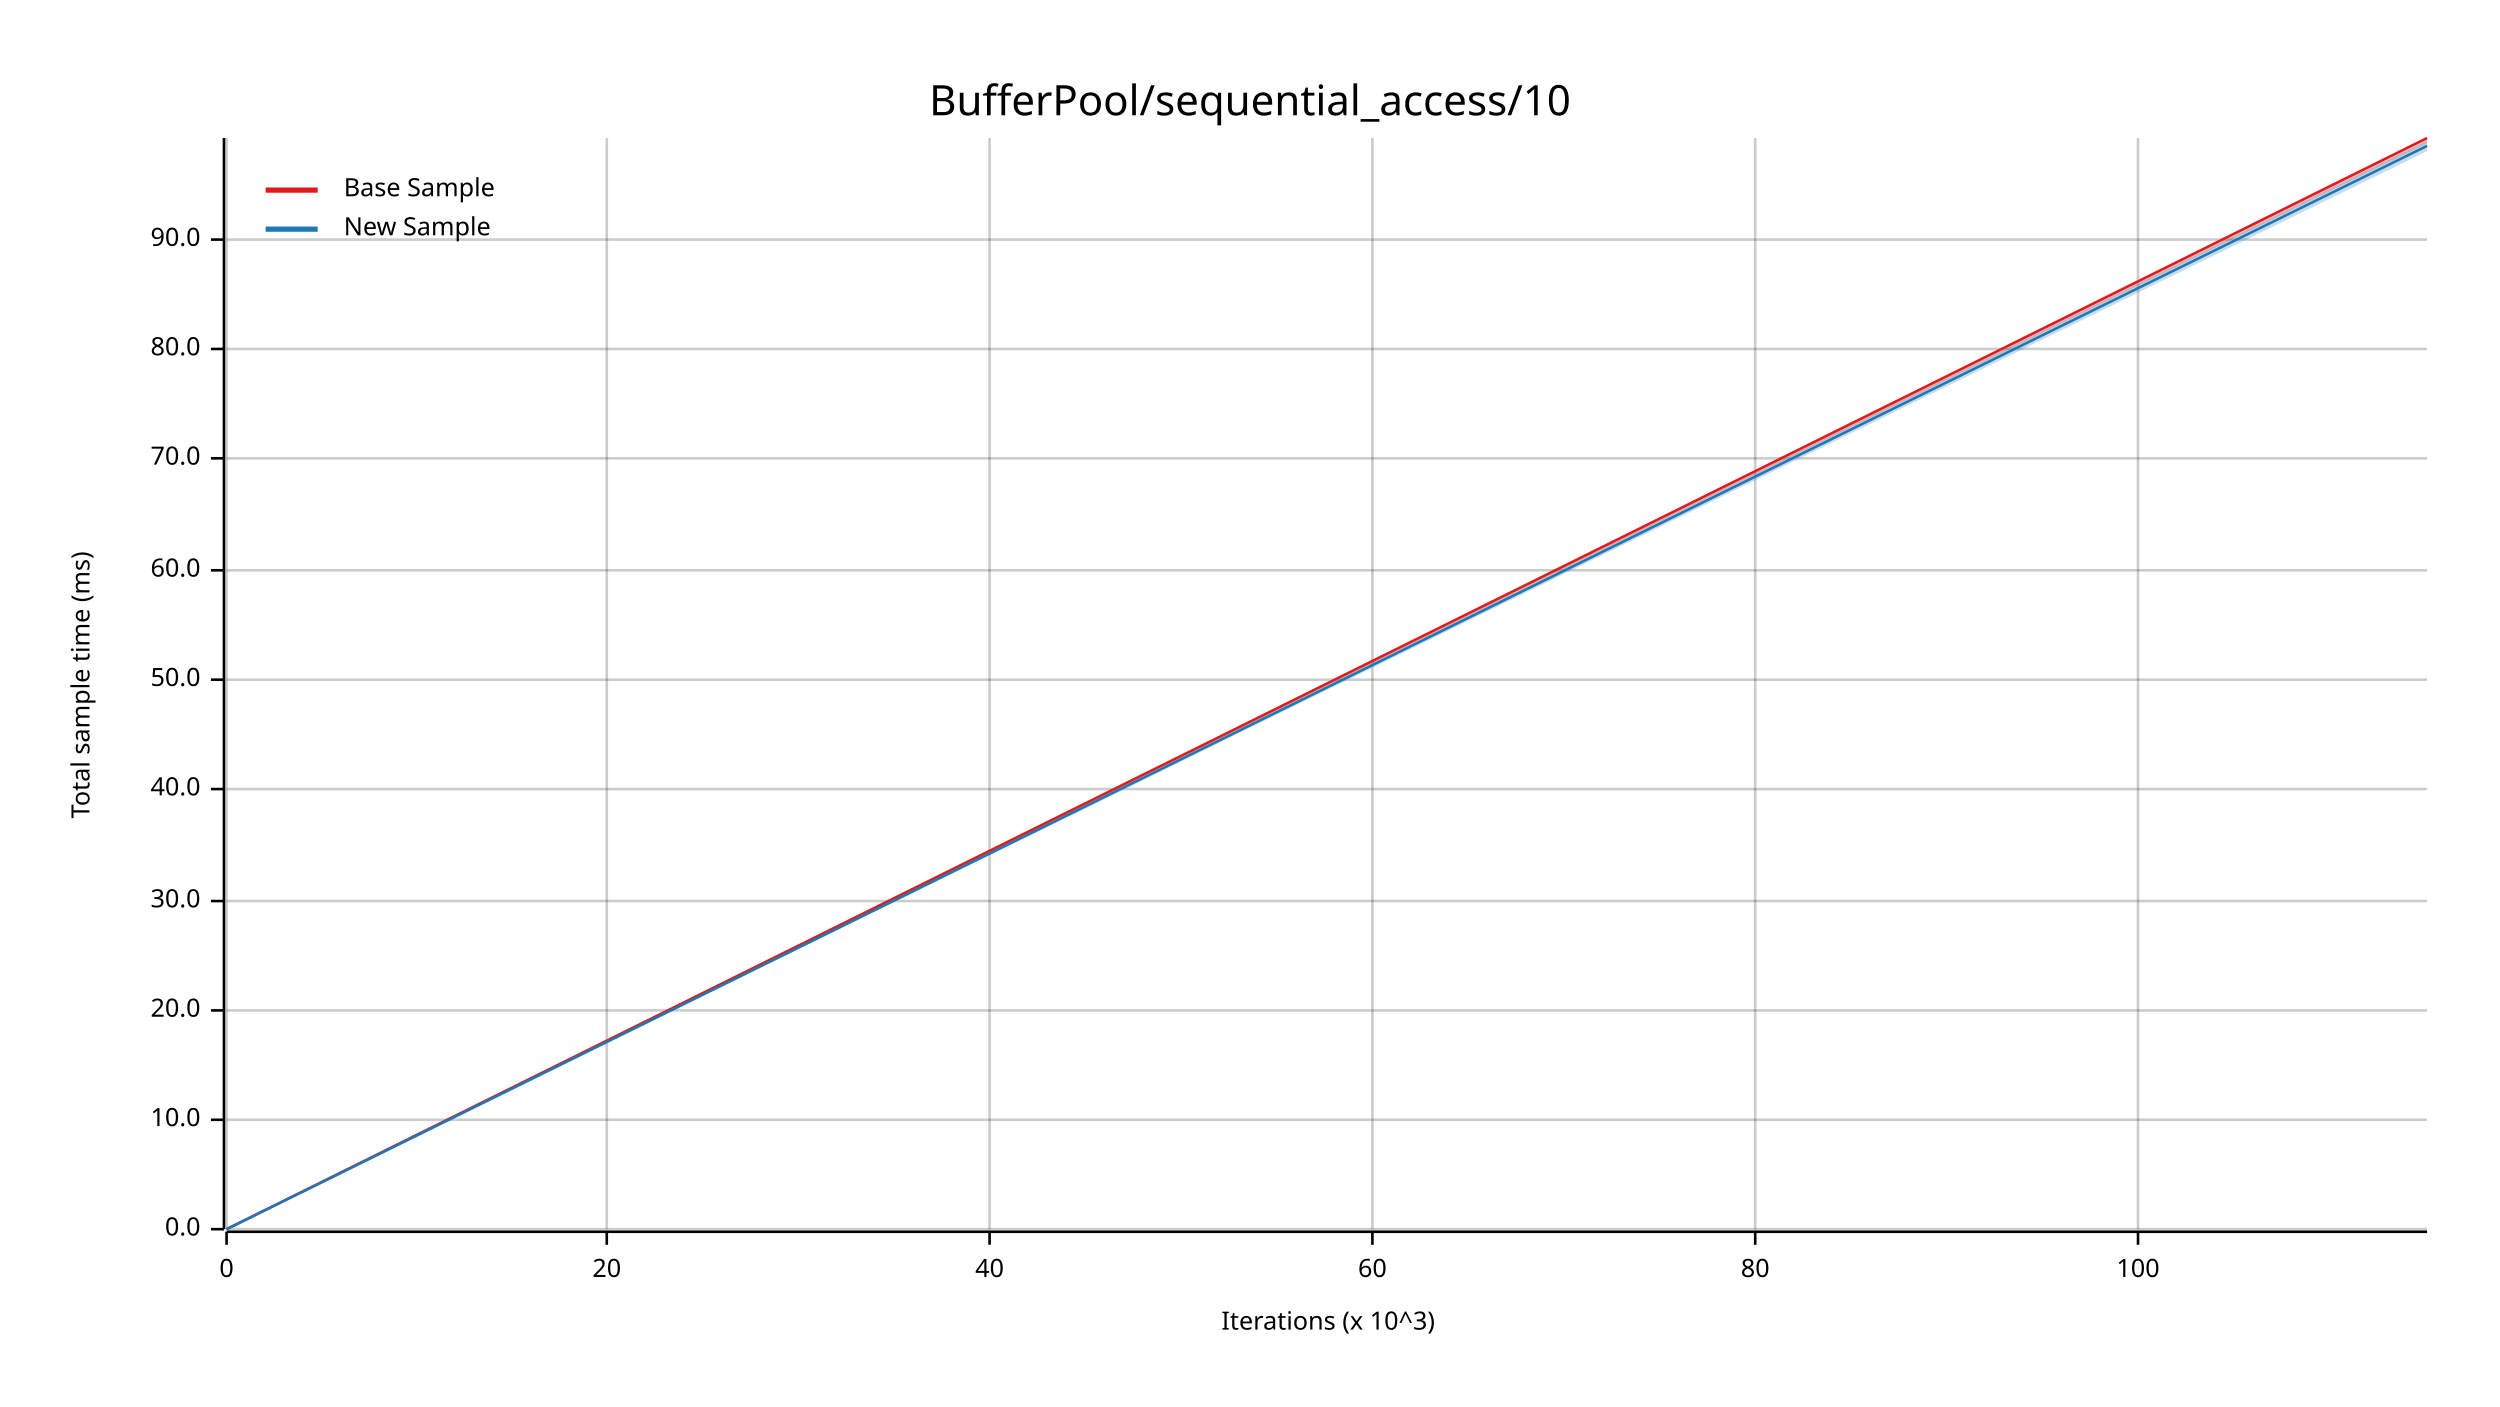
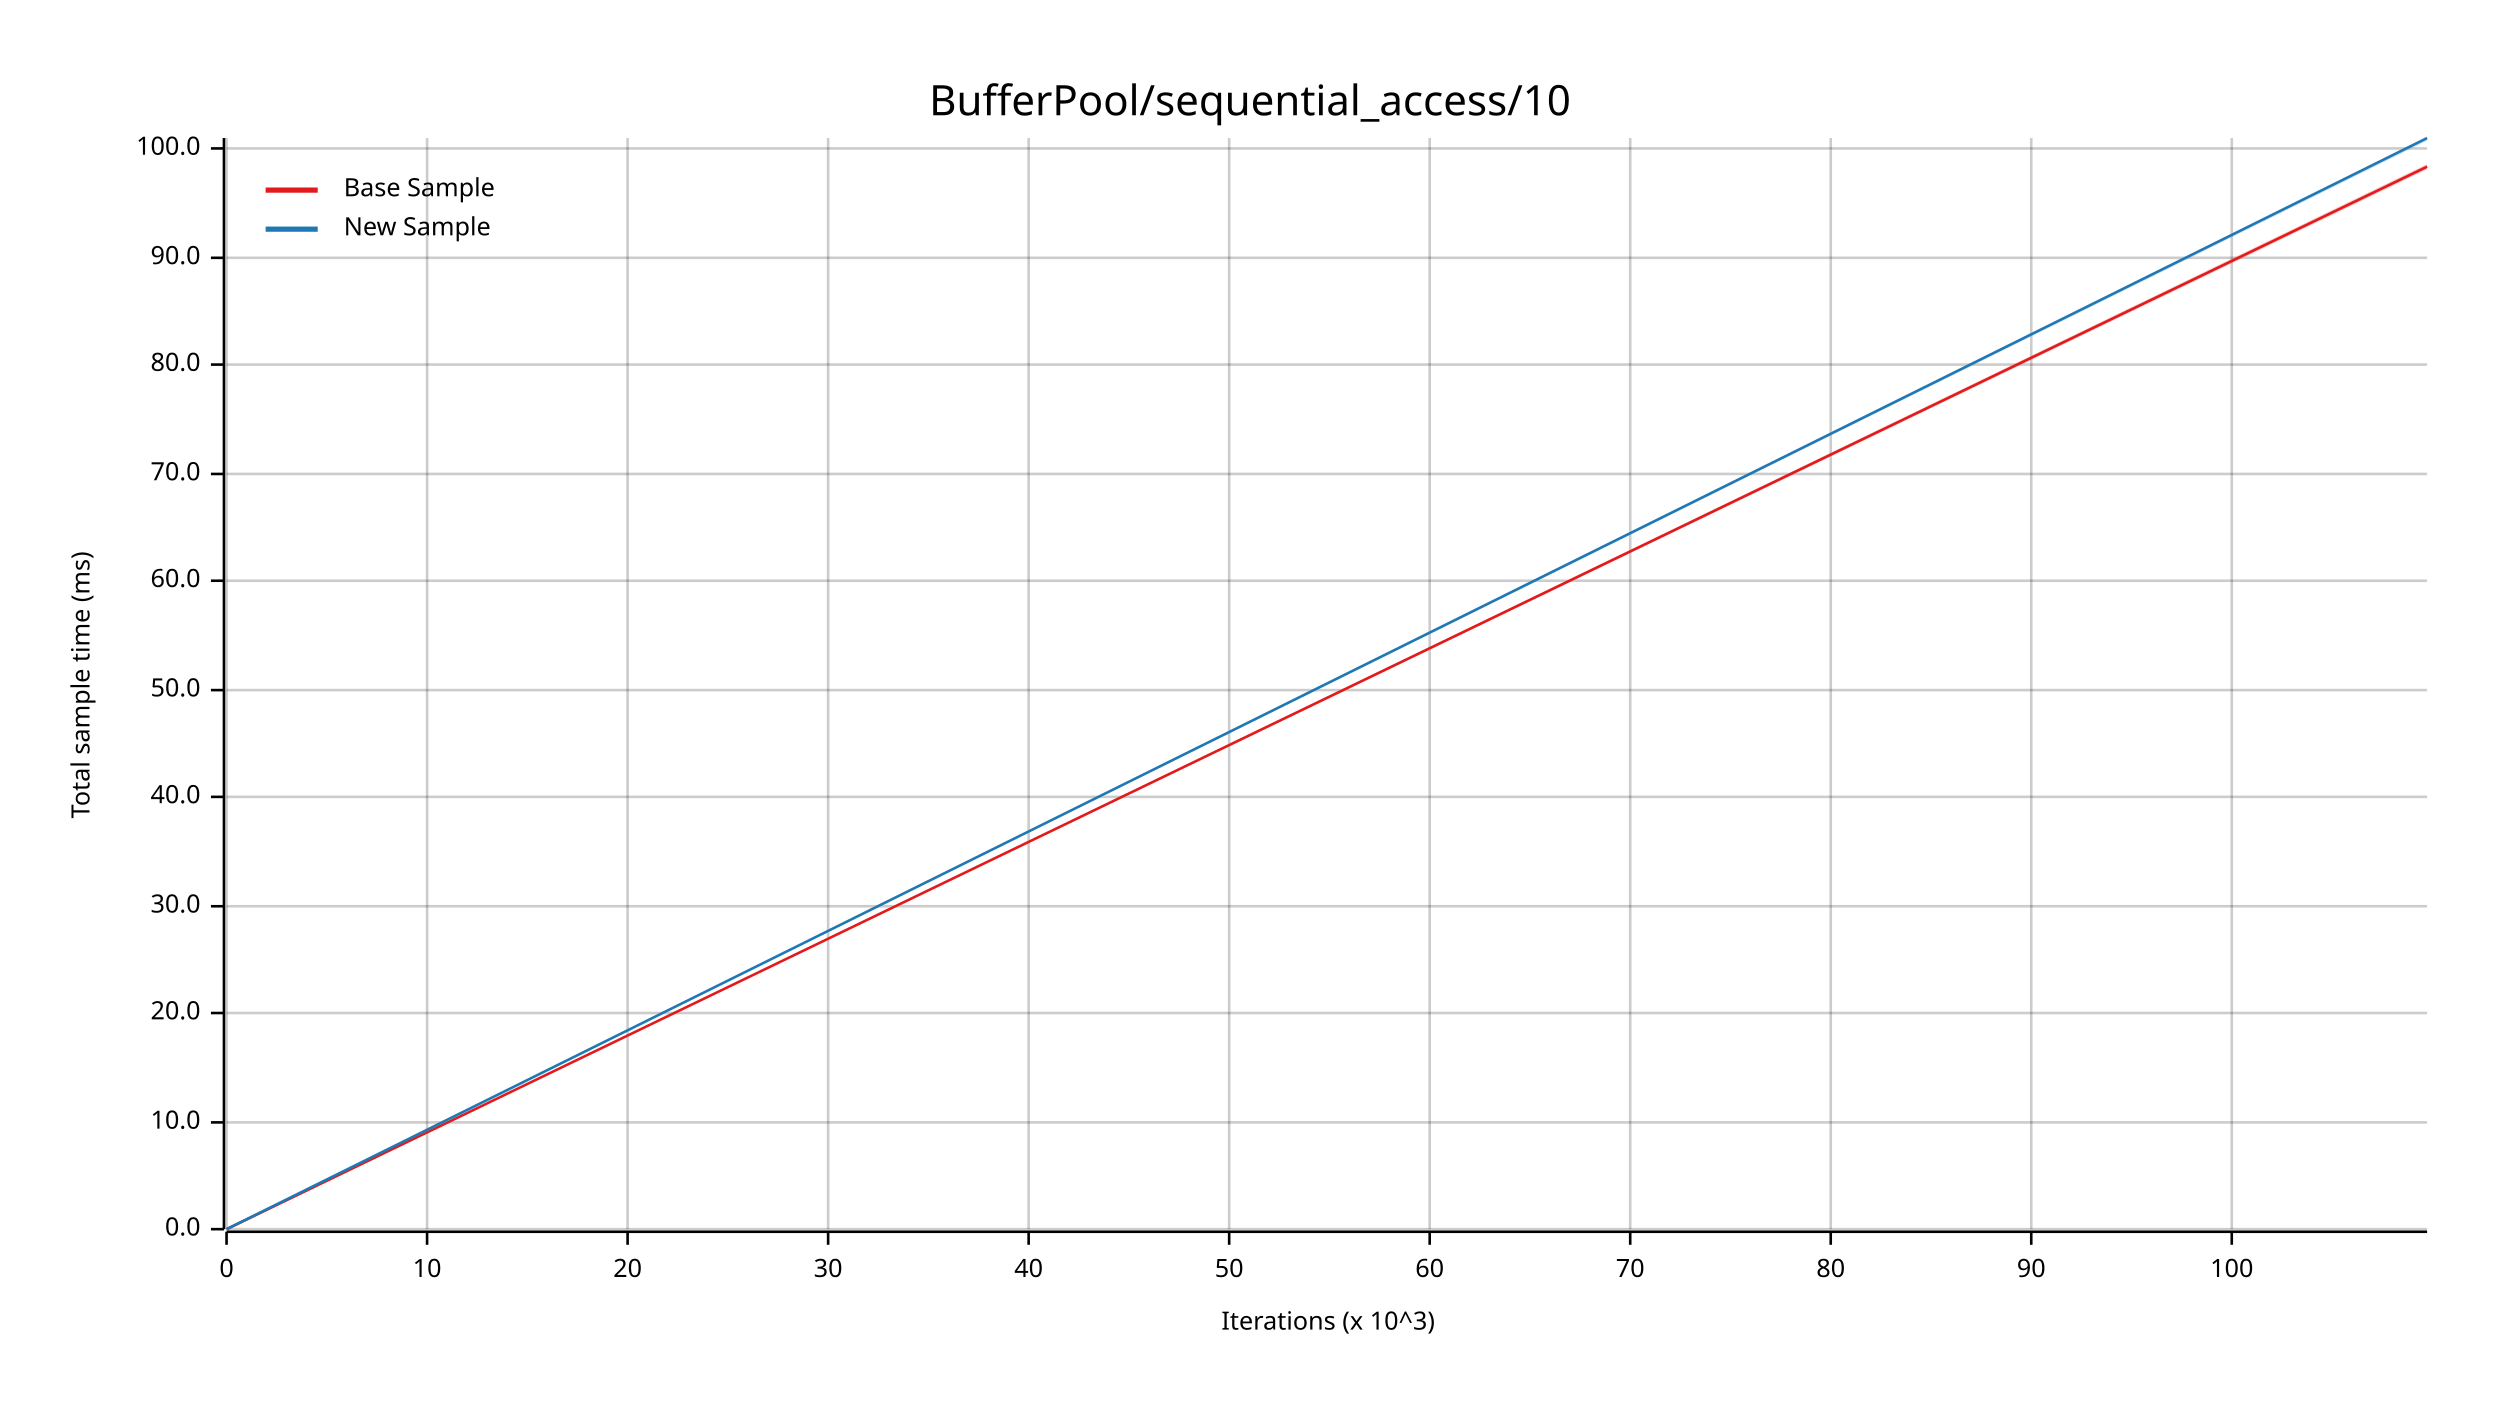
<svg xmlns="http://www.w3.org/2000/svg" width="960" height="540" viewBox="0 0 960 540">
  <text x="480" y="32" dy="0.76em" text-anchor="middle" font-family="sans-serif" font-size="16.129" opacity="1" fill="#000000">
BufferPool/sequential_access/10
</text>
  <text x="27" y="263" dy="0.76em" text-anchor="middle" font-family="sans-serif" font-size="9.677" opacity="1" fill="#000000" transform="rotate(270, 27, 263)">
Total sample time (ms)
</text>
  <text x="510" y="513" dy="-0.5ex" text-anchor="middle" font-family="sans-serif" font-size="9.677" opacity="1" fill="#000000">
Iterations (x 10^3)
</text>
  <line opacity="0.2" stroke="#000000" stroke-width="1" x1="87" y1="472" x2="87" y2="53" />
-   <line opacity="0.2" stroke="#000000" stroke-width="1" x1="233" y1="472" x2="233" y2="53" />
-   <line opacity="0.2" stroke="#000000" stroke-width="1" x1="380" y1="472" x2="380" y2="53" />
-   <line opacity="0.2" stroke="#000000" stroke-width="1" x1="527" y1="472" x2="527" y2="53" />
-   <line opacity="0.2" stroke="#000000" stroke-width="1" x1="674" y1="472" x2="674" y2="53" />
-   <line opacity="0.2" stroke="#000000" stroke-width="1" x1="821" y1="472" x2="821" y2="53" />
+   <line opacity="0.2" stroke="#000000" stroke-width="1" x1="164" y1="472" x2="164" y2="53" />
+   <line opacity="0.2" stroke="#000000" stroke-width="1" x1="241" y1="472" x2="241" y2="53" />
+   <line opacity="0.2" stroke="#000000" stroke-width="1" x1="318" y1="472" x2="318" y2="53" />
+   <line opacity="0.2" stroke="#000000" stroke-width="1" x1="395" y1="472" x2="395" y2="53" />
+   <line opacity="0.2" stroke="#000000" stroke-width="1" x1="472" y1="472" x2="472" y2="53" />
+   <line opacity="0.2" stroke="#000000" stroke-width="1" x1="549" y1="472" x2="549" y2="53" />
+   <line opacity="0.2" stroke="#000000" stroke-width="1" x1="626" y1="472" x2="626" y2="53" />
+   <line opacity="0.2" stroke="#000000" stroke-width="1" x1="703" y1="472" x2="703" y2="53" />
+   <line opacity="0.2" stroke="#000000" stroke-width="1" x1="780" y1="472" x2="780" y2="53" />
+   <line opacity="0.2" stroke="#000000" stroke-width="1" x1="857" y1="472" x2="857" y2="53" />
  <line opacity="0.2" stroke="#000000" stroke-width="1" x1="87" y1="472" x2="932" y2="472" />
-   <line opacity="0.2" stroke="#000000" stroke-width="1" x1="87" y1="430" x2="932" y2="430" />
-   <line opacity="0.2" stroke="#000000" stroke-width="1" x1="87" y1="388" x2="932" y2="388" />
-   <line opacity="0.2" stroke="#000000" stroke-width="1" x1="87" y1="346" x2="932" y2="346" />
-   <line opacity="0.2" stroke="#000000" stroke-width="1" x1="87" y1="303" x2="932" y2="303" />
-   <line opacity="0.2" stroke="#000000" stroke-width="1" x1="87" y1="261" x2="932" y2="261" />
-   <line opacity="0.2" stroke="#000000" stroke-width="1" x1="87" y1="219" x2="932" y2="219" />
-   <line opacity="0.2" stroke="#000000" stroke-width="1" x1="87" y1="176" x2="932" y2="176" />
-   <line opacity="0.2" stroke="#000000" stroke-width="1" x1="87" y1="134" x2="932" y2="134" />
-   <line opacity="0.2" stroke="#000000" stroke-width="1" x1="87" y1="92" x2="932" y2="92" />
+   <line opacity="0.2" stroke="#000000" stroke-width="1" x1="87" y1="431" x2="932" y2="431" />
+   <line opacity="0.2" stroke="#000000" stroke-width="1" x1="87" y1="389" x2="932" y2="389" />
+   <line opacity="0.2" stroke="#000000" stroke-width="1" x1="87" y1="348" x2="932" y2="348" />
+   <line opacity="0.2" stroke="#000000" stroke-width="1" x1="87" y1="306" x2="932" y2="306" />
+   <line opacity="0.2" stroke="#000000" stroke-width="1" x1="87" y1="265" x2="932" y2="265" />
+   <line opacity="0.2" stroke="#000000" stroke-width="1" x1="87" y1="223" x2="932" y2="223" />
+   <line opacity="0.2" stroke="#000000" stroke-width="1" x1="87" y1="182" x2="932" y2="182" />
+   <line opacity="0.2" stroke="#000000" stroke-width="1" x1="87" y1="140" x2="932" y2="140" />
+   <line opacity="0.2" stroke="#000000" stroke-width="1" x1="87" y1="99" x2="932" y2="99" />
+   <line opacity="0.2" stroke="#000000" stroke-width="1" x1="87" y1="57" x2="932" y2="57" />
  <polyline fill="none" opacity="1" stroke="#000000" stroke-width="1" points="86,53 86,472 " />
  <text x="77" y="472" dy="0.5ex" text-anchor="end" font-family="sans-serif" font-size="9.677" opacity="1" fill="#000000">
0.0
</text>
  <polyline fill="none" opacity="1" stroke="#000000" stroke-width="1" points="81,472 86,472 " />
-   <text x="77" y="430" dy="0.5ex" text-anchor="end" font-family="sans-serif" font-size="9.677" opacity="1" fill="#000000">
+   <text x="77" y="431" dy="0.5ex" text-anchor="end" font-family="sans-serif" font-size="9.677" opacity="1" fill="#000000">
10.0
</text>
-   <polyline fill="none" opacity="1" stroke="#000000" stroke-width="1" points="81,430 86,430 " />
-   <text x="77" y="388" dy="0.5ex" text-anchor="end" font-family="sans-serif" font-size="9.677" opacity="1" fill="#000000">
+   <polyline fill="none" opacity="1" stroke="#000000" stroke-width="1" points="81,431 86,431 " />
+   <text x="77" y="389" dy="0.5ex" text-anchor="end" font-family="sans-serif" font-size="9.677" opacity="1" fill="#000000">
20.0
</text>
-   <polyline fill="none" opacity="1" stroke="#000000" stroke-width="1" points="81,388 86,388 " />
-   <text x="77" y="346" dy="0.5ex" text-anchor="end" font-family="sans-serif" font-size="9.677" opacity="1" fill="#000000">
+   <polyline fill="none" opacity="1" stroke="#000000" stroke-width="1" points="81,389 86,389 " />
+   <text x="77" y="348" dy="0.5ex" text-anchor="end" font-family="sans-serif" font-size="9.677" opacity="1" fill="#000000">
30.0
</text>
-   <polyline fill="none" opacity="1" stroke="#000000" stroke-width="1" points="81,346 86,346 " />
-   <text x="77" y="303" dy="0.5ex" text-anchor="end" font-family="sans-serif" font-size="9.677" opacity="1" fill="#000000">
+   <polyline fill="none" opacity="1" stroke="#000000" stroke-width="1" points="81,348 86,348 " />
+   <text x="77" y="306" dy="0.5ex" text-anchor="end" font-family="sans-serif" font-size="9.677" opacity="1" fill="#000000">
40.0
</text>
-   <polyline fill="none" opacity="1" stroke="#000000" stroke-width="1" points="81,303 86,303 " />
-   <text x="77" y="261" dy="0.5ex" text-anchor="end" font-family="sans-serif" font-size="9.677" opacity="1" fill="#000000">
+   <polyline fill="none" opacity="1" stroke="#000000" stroke-width="1" points="81,306 86,306 " />
+   <text x="77" y="265" dy="0.5ex" text-anchor="end" font-family="sans-serif" font-size="9.677" opacity="1" fill="#000000">
50.0
</text>
-   <polyline fill="none" opacity="1" stroke="#000000" stroke-width="1" points="81,261 86,261 " />
-   <text x="77" y="219" dy="0.5ex" text-anchor="end" font-family="sans-serif" font-size="9.677" opacity="1" fill="#000000">
+   <polyline fill="none" opacity="1" stroke="#000000" stroke-width="1" points="81,265 86,265 " />
+   <text x="77" y="223" dy="0.5ex" text-anchor="end" font-family="sans-serif" font-size="9.677" opacity="1" fill="#000000">
60.0
</text>
-   <polyline fill="none" opacity="1" stroke="#000000" stroke-width="1" points="81,219 86,219 " />
-   <text x="77" y="176" dy="0.5ex" text-anchor="end" font-family="sans-serif" font-size="9.677" opacity="1" fill="#000000">
+   <polyline fill="none" opacity="1" stroke="#000000" stroke-width="1" points="81,223 86,223 " />
+   <text x="77" y="182" dy="0.5ex" text-anchor="end" font-family="sans-serif" font-size="9.677" opacity="1" fill="#000000">
70.0
</text>
-   <polyline fill="none" opacity="1" stroke="#000000" stroke-width="1" points="81,176 86,176 " />
-   <text x="77" y="134" dy="0.5ex" text-anchor="end" font-family="sans-serif" font-size="9.677" opacity="1" fill="#000000">
+   <polyline fill="none" opacity="1" stroke="#000000" stroke-width="1" points="81,182 86,182 " />
+   <text x="77" y="140" dy="0.5ex" text-anchor="end" font-family="sans-serif" font-size="9.677" opacity="1" fill="#000000">
80.0
</text>
-   <polyline fill="none" opacity="1" stroke="#000000" stroke-width="1" points="81,134 86,134 " />
-   <text x="77" y="92" dy="0.5ex" text-anchor="end" font-family="sans-serif" font-size="9.677" opacity="1" fill="#000000">
+   <polyline fill="none" opacity="1" stroke="#000000" stroke-width="1" points="81,140 86,140 " />
+   <text x="77" y="99" dy="0.5ex" text-anchor="end" font-family="sans-serif" font-size="9.677" opacity="1" fill="#000000">
90.0
</text>
-   <polyline fill="none" opacity="1" stroke="#000000" stroke-width="1" points="81,92 86,92 " />
+   <polyline fill="none" opacity="1" stroke="#000000" stroke-width="1" points="81,99 86,99 " />
+   <text x="77" y="57" dy="0.5ex" text-anchor="end" font-family="sans-serif" font-size="9.677" opacity="1" fill="#000000">
+ 100.0
+ </text>
+   <polyline fill="none" opacity="1" stroke="#000000" stroke-width="1" points="81,57 86,57 " />
  <polyline fill="none" opacity="1" stroke="#000000" stroke-width="1" points="87,473 932,473 " />
  <text x="87" y="483" dy="0.76em" text-anchor="middle" font-family="sans-serif" font-size="9.677" opacity="1" fill="#000000">
0
</text>
  <polyline fill="none" opacity="1" stroke="#000000" stroke-width="1" points="87,473 87,478 " />
-   <text x="233" y="483" dy="0.76em" text-anchor="middle" font-family="sans-serif" font-size="9.677" opacity="1" fill="#000000">
+   <text x="164" y="483" dy="0.76em" text-anchor="middle" font-family="sans-serif" font-size="9.677" opacity="1" fill="#000000">
+ 10
+ </text>
+   <polyline fill="none" opacity="1" stroke="#000000" stroke-width="1" points="164,473 164,478 " />
+   <text x="241" y="483" dy="0.76em" text-anchor="middle" font-family="sans-serif" font-size="9.677" opacity="1" fill="#000000">
20
</text>
-   <polyline fill="none" opacity="1" stroke="#000000" stroke-width="1" points="233,473 233,478 " />
-   <text x="380" y="483" dy="0.76em" text-anchor="middle" font-family="sans-serif" font-size="9.677" opacity="1" fill="#000000">
+   <polyline fill="none" opacity="1" stroke="#000000" stroke-width="1" points="241,473 241,478 " />
+   <text x="318" y="483" dy="0.76em" text-anchor="middle" font-family="sans-serif" font-size="9.677" opacity="1" fill="#000000">
+ 30
+ </text>
+   <polyline fill="none" opacity="1" stroke="#000000" stroke-width="1" points="318,473 318,478 " />
+   <text x="395" y="483" dy="0.76em" text-anchor="middle" font-family="sans-serif" font-size="9.677" opacity="1" fill="#000000">
40
</text>
-   <polyline fill="none" opacity="1" stroke="#000000" stroke-width="1" points="380,473 380,478 " />
-   <text x="527" y="483" dy="0.76em" text-anchor="middle" font-family="sans-serif" font-size="9.677" opacity="1" fill="#000000">
+   <polyline fill="none" opacity="1" stroke="#000000" stroke-width="1" points="395,473 395,478 " />
+   <text x="472" y="483" dy="0.76em" text-anchor="middle" font-family="sans-serif" font-size="9.677" opacity="1" fill="#000000">
+ 50
+ </text>
+   <polyline fill="none" opacity="1" stroke="#000000" stroke-width="1" points="472,473 472,478 " />
+   <text x="549" y="483" dy="0.76em" text-anchor="middle" font-family="sans-serif" font-size="9.677" opacity="1" fill="#000000">
60
</text>
-   <polyline fill="none" opacity="1" stroke="#000000" stroke-width="1" points="527,473 527,478 " />
-   <text x="674" y="483" dy="0.76em" text-anchor="middle" font-family="sans-serif" font-size="9.677" opacity="1" fill="#000000">
+   <polyline fill="none" opacity="1" stroke="#000000" stroke-width="1" points="549,473 549,478 " />
+   <text x="626" y="483" dy="0.76em" text-anchor="middle" font-family="sans-serif" font-size="9.677" opacity="1" fill="#000000">
+ 70
+ </text>
+   <polyline fill="none" opacity="1" stroke="#000000" stroke-width="1" points="626,473 626,478 " />
+   <text x="703" y="483" dy="0.76em" text-anchor="middle" font-family="sans-serif" font-size="9.677" opacity="1" fill="#000000">
80
</text>
-   <polyline fill="none" opacity="1" stroke="#000000" stroke-width="1" points="674,473 674,478 " />
-   <text x="821" y="483" dy="0.76em" text-anchor="middle" font-family="sans-serif" font-size="9.677" opacity="1" fill="#000000">
+   <polyline fill="none" opacity="1" stroke="#000000" stroke-width="1" points="703,473 703,478 " />
+   <text x="780" y="483" dy="0.76em" text-anchor="middle" font-family="sans-serif" font-size="9.677" opacity="1" fill="#000000">
+ 90
+ </text>
+   <polyline fill="none" opacity="1" stroke="#000000" stroke-width="1" points="780,473 780,478 " />
+   <text x="857" y="483" dy="0.76em" text-anchor="middle" font-family="sans-serif" font-size="9.677" opacity="1" fill="#000000">
100
</text>
-   <polyline fill="none" opacity="1" stroke="#000000" stroke-width="1" points="821,473 821,478 " />
-   <polyline fill="none" opacity="1" stroke="#E31A1C" stroke-width="1" points="87,472 932,53 " />
-   <polygon opacity="0.25" fill="#E31A1C" points="87,472 932,55 932,53 " />
-   <polyline fill="none" opacity="1" stroke="#1F78B4" stroke-width="1" points="87,472 932,56 " />
-   <polygon opacity="0.25" fill="#1F78B4" points="87,472 932,58 932,54 " />
+   <polyline fill="none" opacity="1" stroke="#000000" stroke-width="1" points="857,473 857,478 " />
+   <polyline fill="none" opacity="1" stroke="#E31A1C" stroke-width="1" points="87,472 932,64 " />
+   <polygon opacity="0.25" fill="#E31A1C" points="87,472 932,65 932,63 " />
+   <polyline fill="none" opacity="1" stroke="#1F78B4" stroke-width="1" points="87,472 932,53 " />
+   <polygon opacity="0.25" fill="#1F78B4" points="87,472 932,54 932,53 " />
  <text x="132" y="68" dy="0.76em" text-anchor="start" font-family="sans-serif" font-size="9.677" opacity="1" fill="#000000">
Base Sample
</text>
  <text x="132" y="83" dy="0.76em" text-anchor="start" font-family="sans-serif" font-size="9.677" opacity="1" fill="#000000">
New Sample
</text>
  <polyline fill="none" opacity="1" stroke="#E31A1C" stroke-width="2" points="102,73 122,73 " />
  <polyline fill="none" opacity="1" stroke="#1F78B4" stroke-width="2" points="102,88 122,88 " />
</svg>
